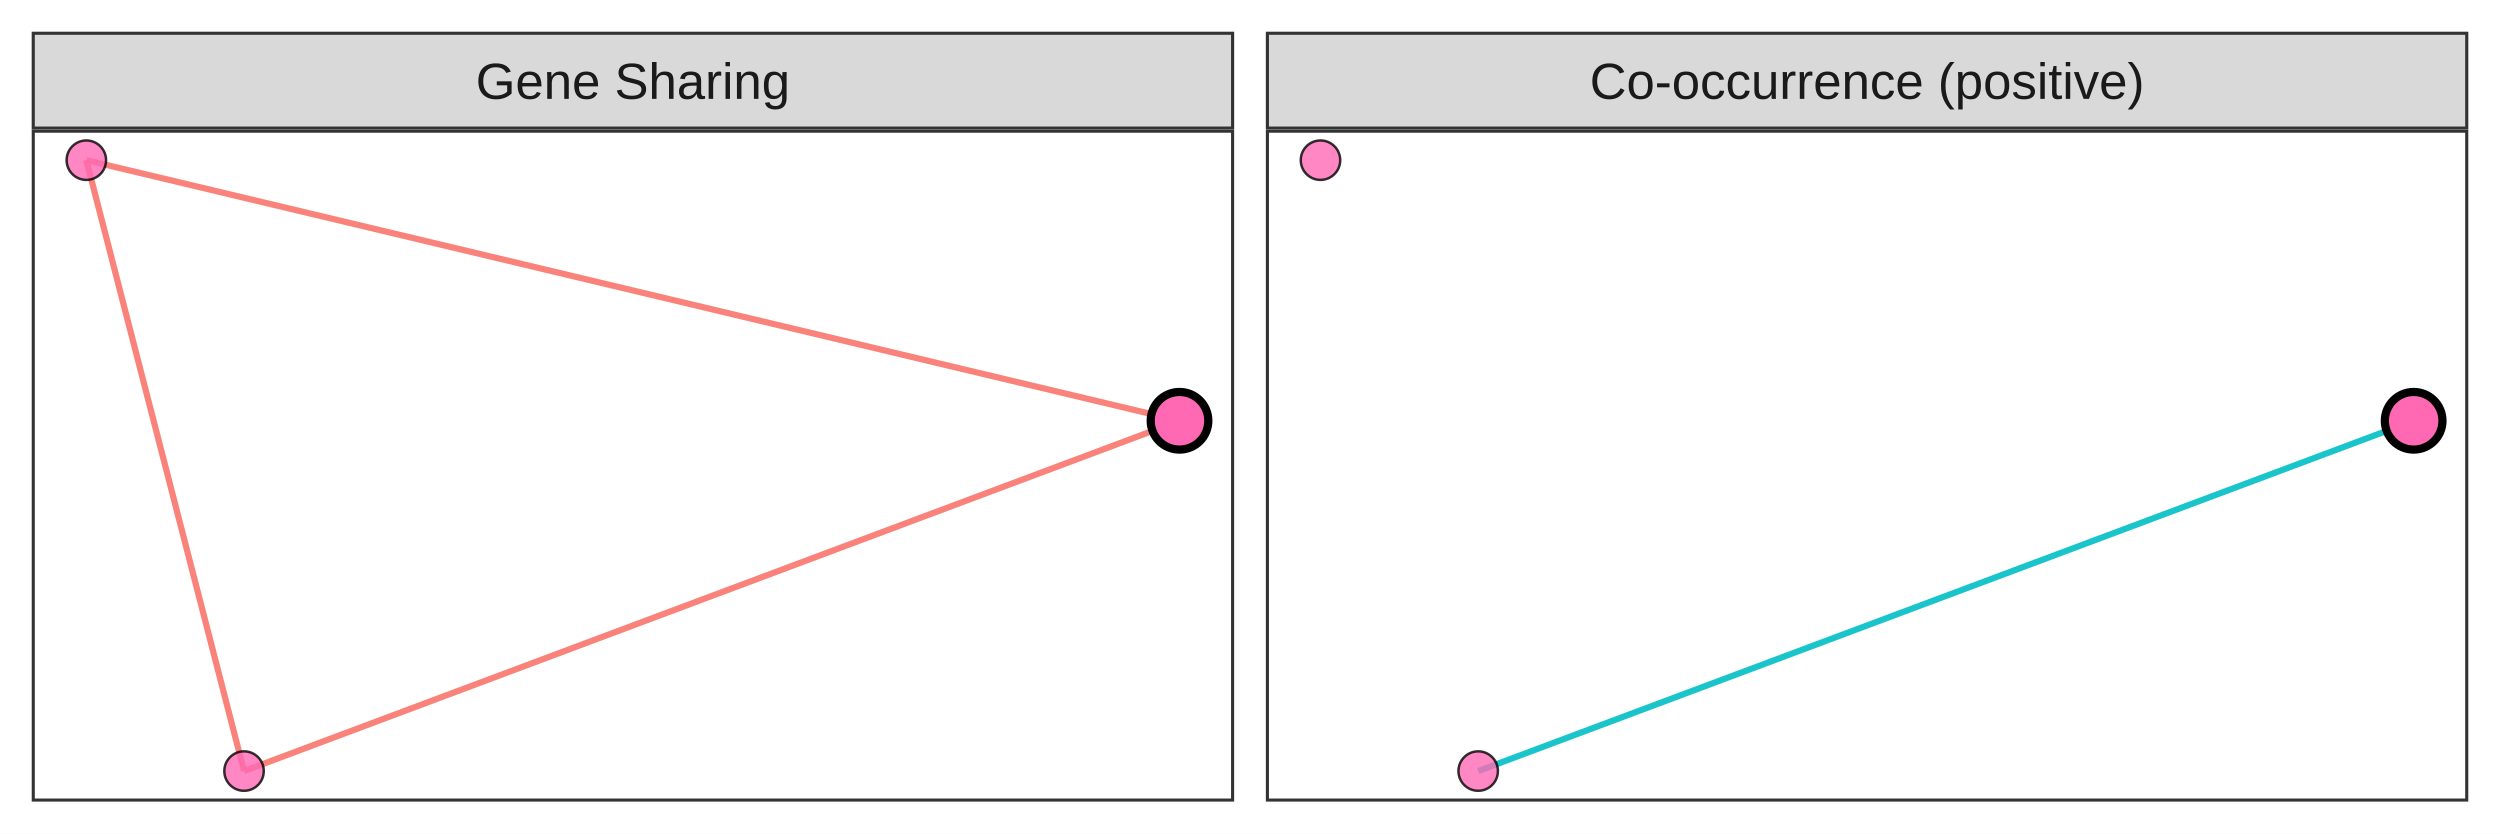
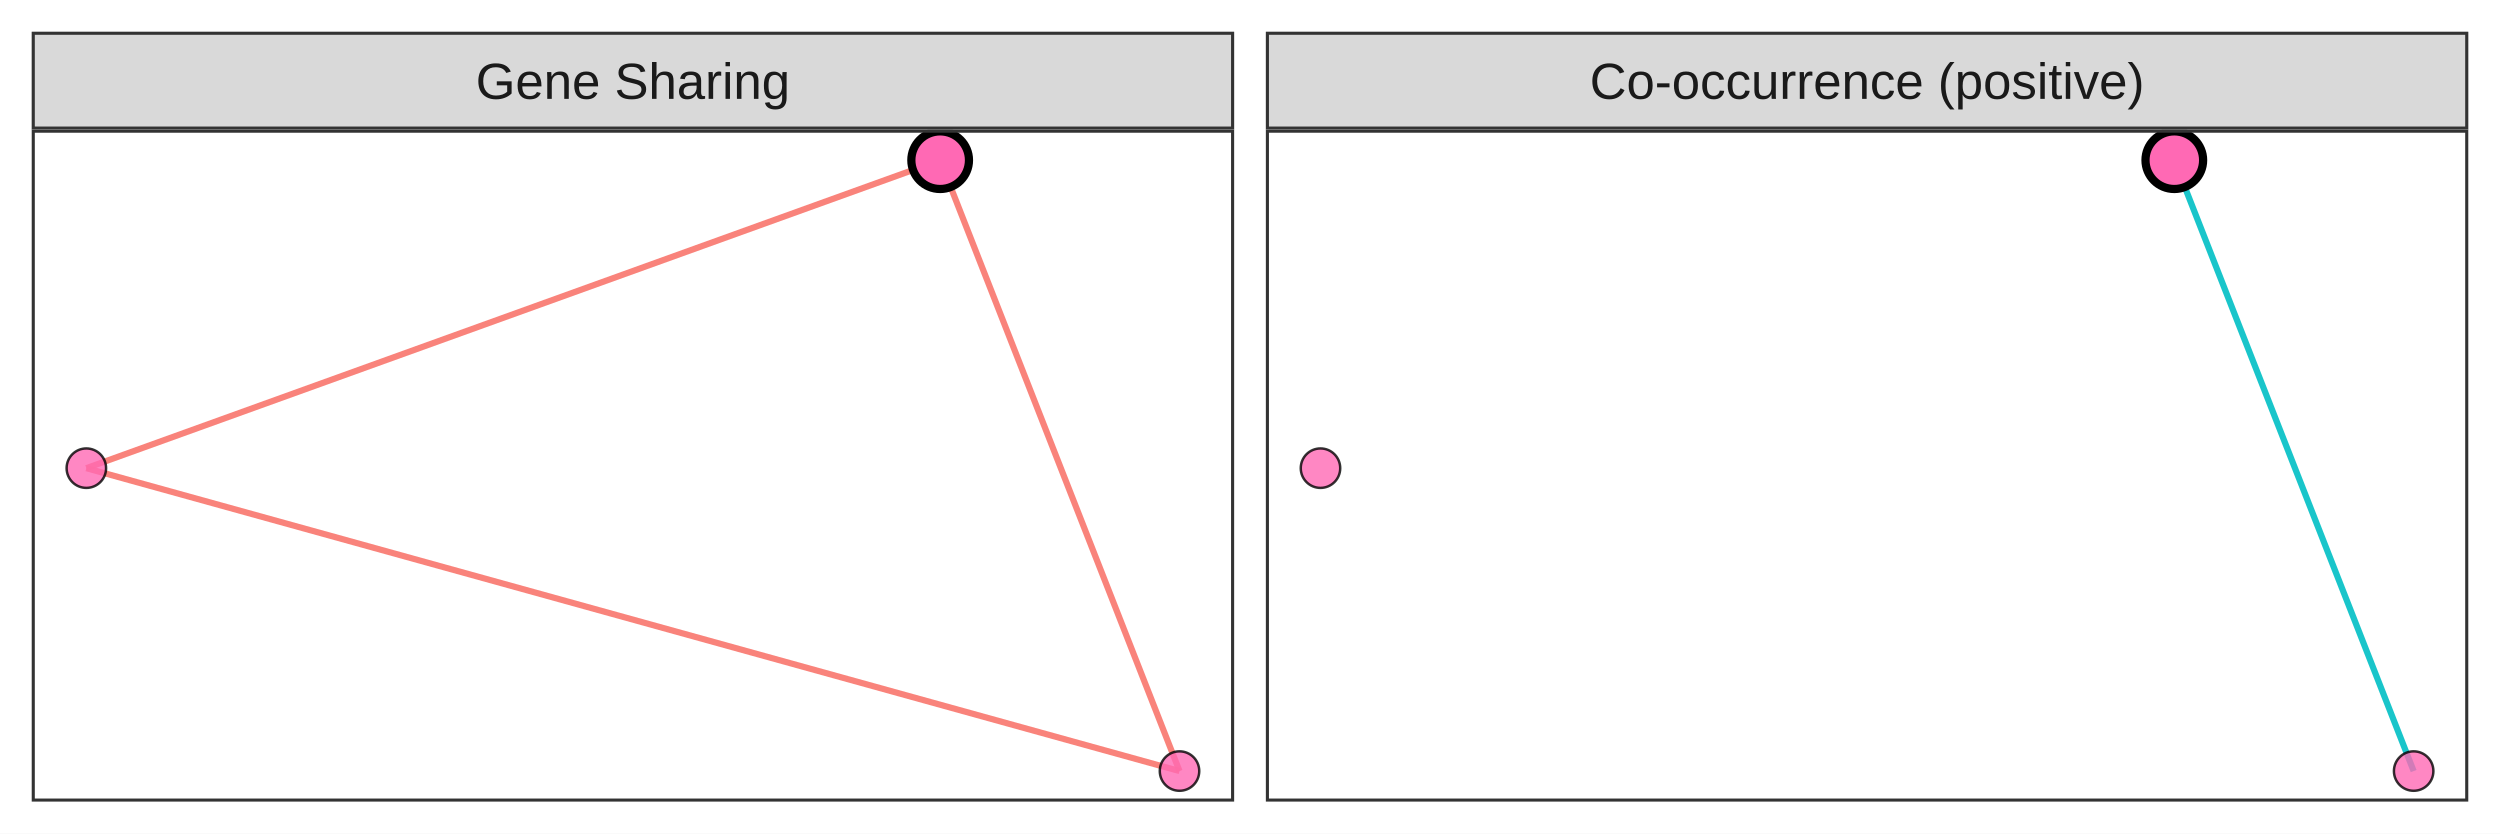
<svg xmlns="http://www.w3.org/2000/svg" width="432.00pt" height="144.00pt" viewBox="0 0 432.00 144.00">
  <g class="svglite">
    <defs>
      <style type="text/css">
    .svglite line, .svglite polyline, .svglite polygon, .svglite path, .svglite rect, .svglite circle {
      fill: none;
      stroke: #000000;
      stroke-linecap: round;
      stroke-linejoin: round;
      stroke-miterlimit: 10.00;
    }
    .svglite text {
      white-space: pre;
    }
    .svglite g.glyphgroup path {
      fill: inherit;
      stroke: none;
    }
  </style>
    </defs>
    <rect width="100%" height="100%" style="stroke: none; fill: #FFFFFF;" />
    <defs>
      <clipPath id="cpMC4wMHw0MzIuMDB8MC4wMHwxNDQuMDA=">
        <rect x="0.00" y="0.00" width="432.00" height="144.00" />
      </clipPath>
    </defs>
    <g clip-path="url(#cpMC4wMHw0MzIuMDB8MC4wMHwxNDQuMDA=)">
      <rect x="0" y="0.00" width="432.00" height="144.00" style="stroke-width: 1.07; stroke: #FFFFFF; fill: #FFFFFF;" />
    </g>
    <defs>
      <clipPath id="cpNS40OHwyMTMuMjZ8MjIuNDB8MTM4LjUy">
        <rect x="5.48" y="22.40" width="207.78" height="116.12" />
      </clipPath>
    </defs>
    <g clip-path="url(#cpNS40OHwyMTMuMjZ8MjIuNDB8MTM4LjUy)">
      <rect x="5.48" y="22.40" width="207.78" height="116.12" style="stroke-width: 1.07; stroke: none; fill: #FFFFFF;" />
-       <line x1="42.17" y1="133.24" x2="14.92" y2="27.68" style="stroke-width: 1.07; stroke: #F8766D; stroke-opacity: 0.90; stroke-linecap: butt;" />
-       <line x1="42.17" y1="133.24" x2="203.82" y2="72.71" style="stroke-width: 1.07; stroke: #F8766D; stroke-opacity: 0.90; stroke-linecap: butt;" />
-       <line x1="14.92" y1="27.68" x2="203.82" y2="72.71" style="stroke-width: 1.07; stroke: #F8766D; stroke-opacity: 0.90; stroke-linecap: butt;" />
-       <circle cx="42.17" cy="133.24" r="3.41" style="stroke-width: 0.43; stroke: #000000; stroke-opacity: 0.80; fill: #FF69B4; fill-opacity: 0.80;" />
-       <circle cx="14.92" cy="27.68" r="3.41" style="stroke-width: 0.43; stroke: #000000; stroke-opacity: 0.80; fill: #FF69B4; fill-opacity: 0.80;" />
-       <circle cx="203.82" cy="72.71" r="4.98" style="stroke-width: 1.42; fill: #FF69B4;" />
+       <line x1="203.82" y1="133.24" x2="14.92" y2="80.90" style="stroke-width: 1.07; stroke: #F8766D; stroke-opacity: 0.90; stroke-linecap: butt;" />
+       <line x1="203.82" y1="133.24" x2="162.46" y2="27.68" style="stroke-width: 1.07; stroke: #F8766D; stroke-opacity: 0.90; stroke-linecap: butt;" />
+       <line x1="14.92" y1="80.90" x2="162.46" y2="27.68" style="stroke-width: 1.07; stroke: #F8766D; stroke-opacity: 0.90; stroke-linecap: butt;" />
+       <circle cx="203.82" cy="133.24" r="3.41" style="stroke-width: 0.43; stroke: #000000; stroke-opacity: 0.80; fill: #FF69B4; fill-opacity: 0.80;" />
+       <circle cx="14.92" cy="80.90" r="3.41" style="stroke-width: 0.43; stroke: #000000; stroke-opacity: 0.80; fill: #FF69B4; fill-opacity: 0.80;" />
+       <circle cx="162.46" cy="27.68" r="4.98" style="stroke-width: 1.42; fill: #FF69B4;" />
      <rect x="5.48" y="22.40" width="207.78" height="116.12" style="stroke-width: 1.07; stroke: #333333;" />
    </g>
    <g clip-path="url(#cpMC4wMHw0MzIuMDB8MC4wMHwxNDQuMDA=)">
</g>
    <defs>
      <clipPath id="cpMjE4Ljc0fDQyNi41MnwyMi40MHwxMzguNTI=">
        <rect x="218.74" y="22.40" width="207.78" height="116.12" />
      </clipPath>
    </defs>
    <g clip-path="url(#cpMjE4Ljc0fDQyNi41MnwyMi40MHwxMzguNTI=)">
      <rect x="218.74" y="22.40" width="207.78" height="116.12" style="stroke-width: 1.07; stroke: none; fill: #FFFFFF;" />
-       <line x1="255.43" y1="133.24" x2="417.08" y2="72.71" style="stroke-width: 1.07; stroke: #00BFC4; stroke-opacity: 0.90; stroke-linecap: butt;" />
-       <circle cx="255.43" cy="133.24" r="3.41" style="stroke-width: 0.43; stroke: #000000; stroke-opacity: 0.80; fill: #FF69B4; fill-opacity: 0.80;" />
-       <circle cx="228.18" cy="27.68" r="3.41" style="stroke-width: 0.43; stroke: #000000; stroke-opacity: 0.80; fill: #FF69B4; fill-opacity: 0.80;" />
-       <circle cx="417.08" cy="72.71" r="4.98" style="stroke-width: 1.42; fill: #FF69B4;" />
+       <line x1="417.08" y1="133.24" x2="375.72" y2="27.68" style="stroke-width: 1.07; stroke: #00BFC4; stroke-opacity: 0.90; stroke-linecap: butt;" />
+       <circle cx="417.08" cy="133.24" r="3.41" style="stroke-width: 0.43; stroke: #000000; stroke-opacity: 0.80; fill: #FF69B4; fill-opacity: 0.80;" />
+       <circle cx="228.18" cy="80.90" r="3.41" style="stroke-width: 0.43; stroke: #000000; stroke-opacity: 0.80; fill: #FF69B4; fill-opacity: 0.80;" />
+       <circle cx="375.72" cy="27.68" r="4.98" style="stroke-width: 1.42; fill: #FF69B4;" />
      <rect x="218.74" y="22.40" width="207.78" height="116.12" style="stroke-width: 1.07; stroke: #333333;" />
    </g>
    <g clip-path="url(#cpMC4wMHw0MzIuMDB8MC4wMHwxNDQuMDA=)">
</g>
    <defs>
      <clipPath id="cpNS40OHwyMTMuMjZ8NS40OHwyMi40MA==">
        <rect x="5.48" y="5.48" width="207.78" height="16.92" />
      </clipPath>
    </defs>
    <g clip-path="url(#cpNS40OHwyMTMuMjZ8NS40OHwyMi40MA==)">
      <rect x="5.48" y="5.48" width="207.78" height="16.92" style="stroke-width: 1.07; stroke: #333333; fill: #D9D9D9;" />
      <text x="109.37" y="17.09" text-anchor="middle" style="font-size: 8.80px;fill: #1A1A1A; font-family: &quot;Arial&quot;;" textLength="54.27px" lengthAdjust="spacingAndGlyphs">Gene Sharing</text>
    </g>
    <g clip-path="url(#cpMC4wMHw0MzIuMDB8MC4wMHwxNDQuMDA=)">
</g>
    <defs>
      <clipPath id="cpMjE4Ljc0fDQyNi41Mnw1LjQ4fDIyLjQw">
        <rect x="218.74" y="5.48" width="207.78" height="16.92" />
      </clipPath>
    </defs>
    <g clip-path="url(#cpMjE4Ljc0fDQyNi41Mnw1LjQ4fDIyLjQw)">
      <rect x="218.74" y="5.48" width="207.78" height="16.92" style="stroke-width: 1.07; stroke: #333333; fill: #D9D9D9;" />
      <text x="322.63" y="17.09" text-anchor="middle" style="font-size: 8.80px;fill: #1A1A1A; font-family: &quot;Arial&quot;;" textLength="95.80px" lengthAdjust="spacingAndGlyphs">Co-occurrence (positive)</text>
    </g>
    <g clip-path="url(#cpMC4wMHw0MzIuMDB8MC4wMHwxNDQuMDA=)">
</g>
  </g>
</svg>
